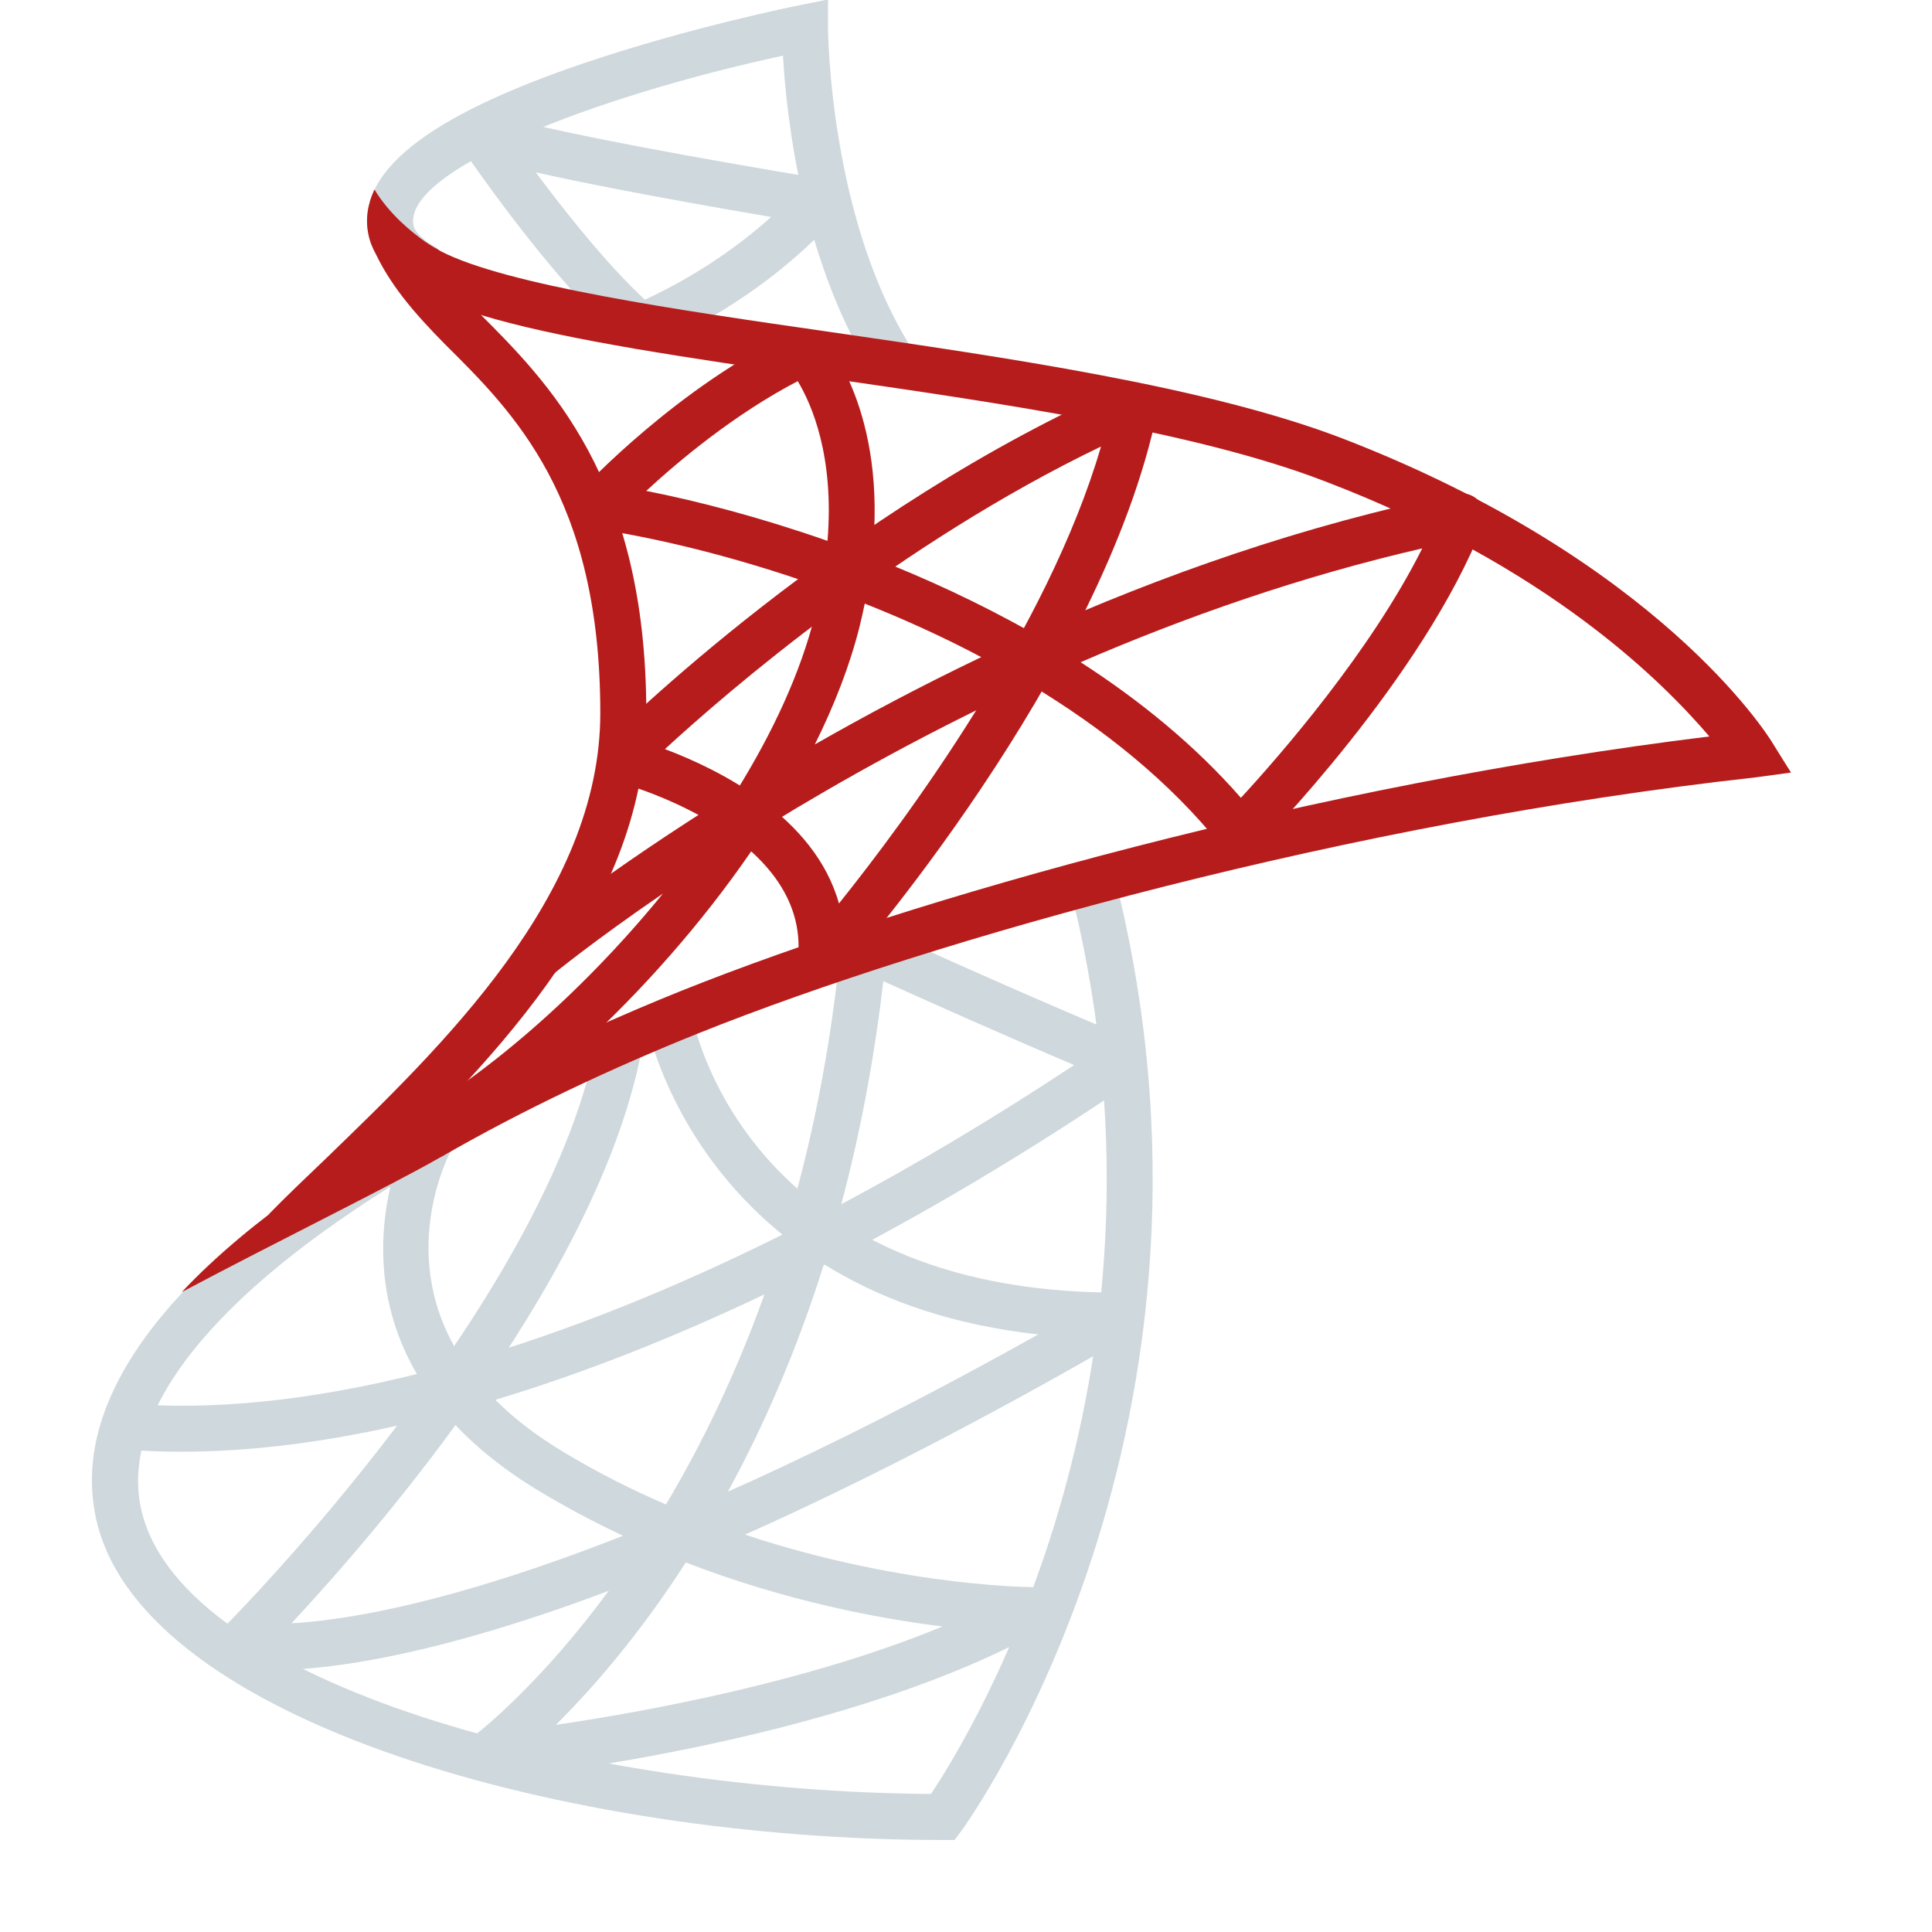
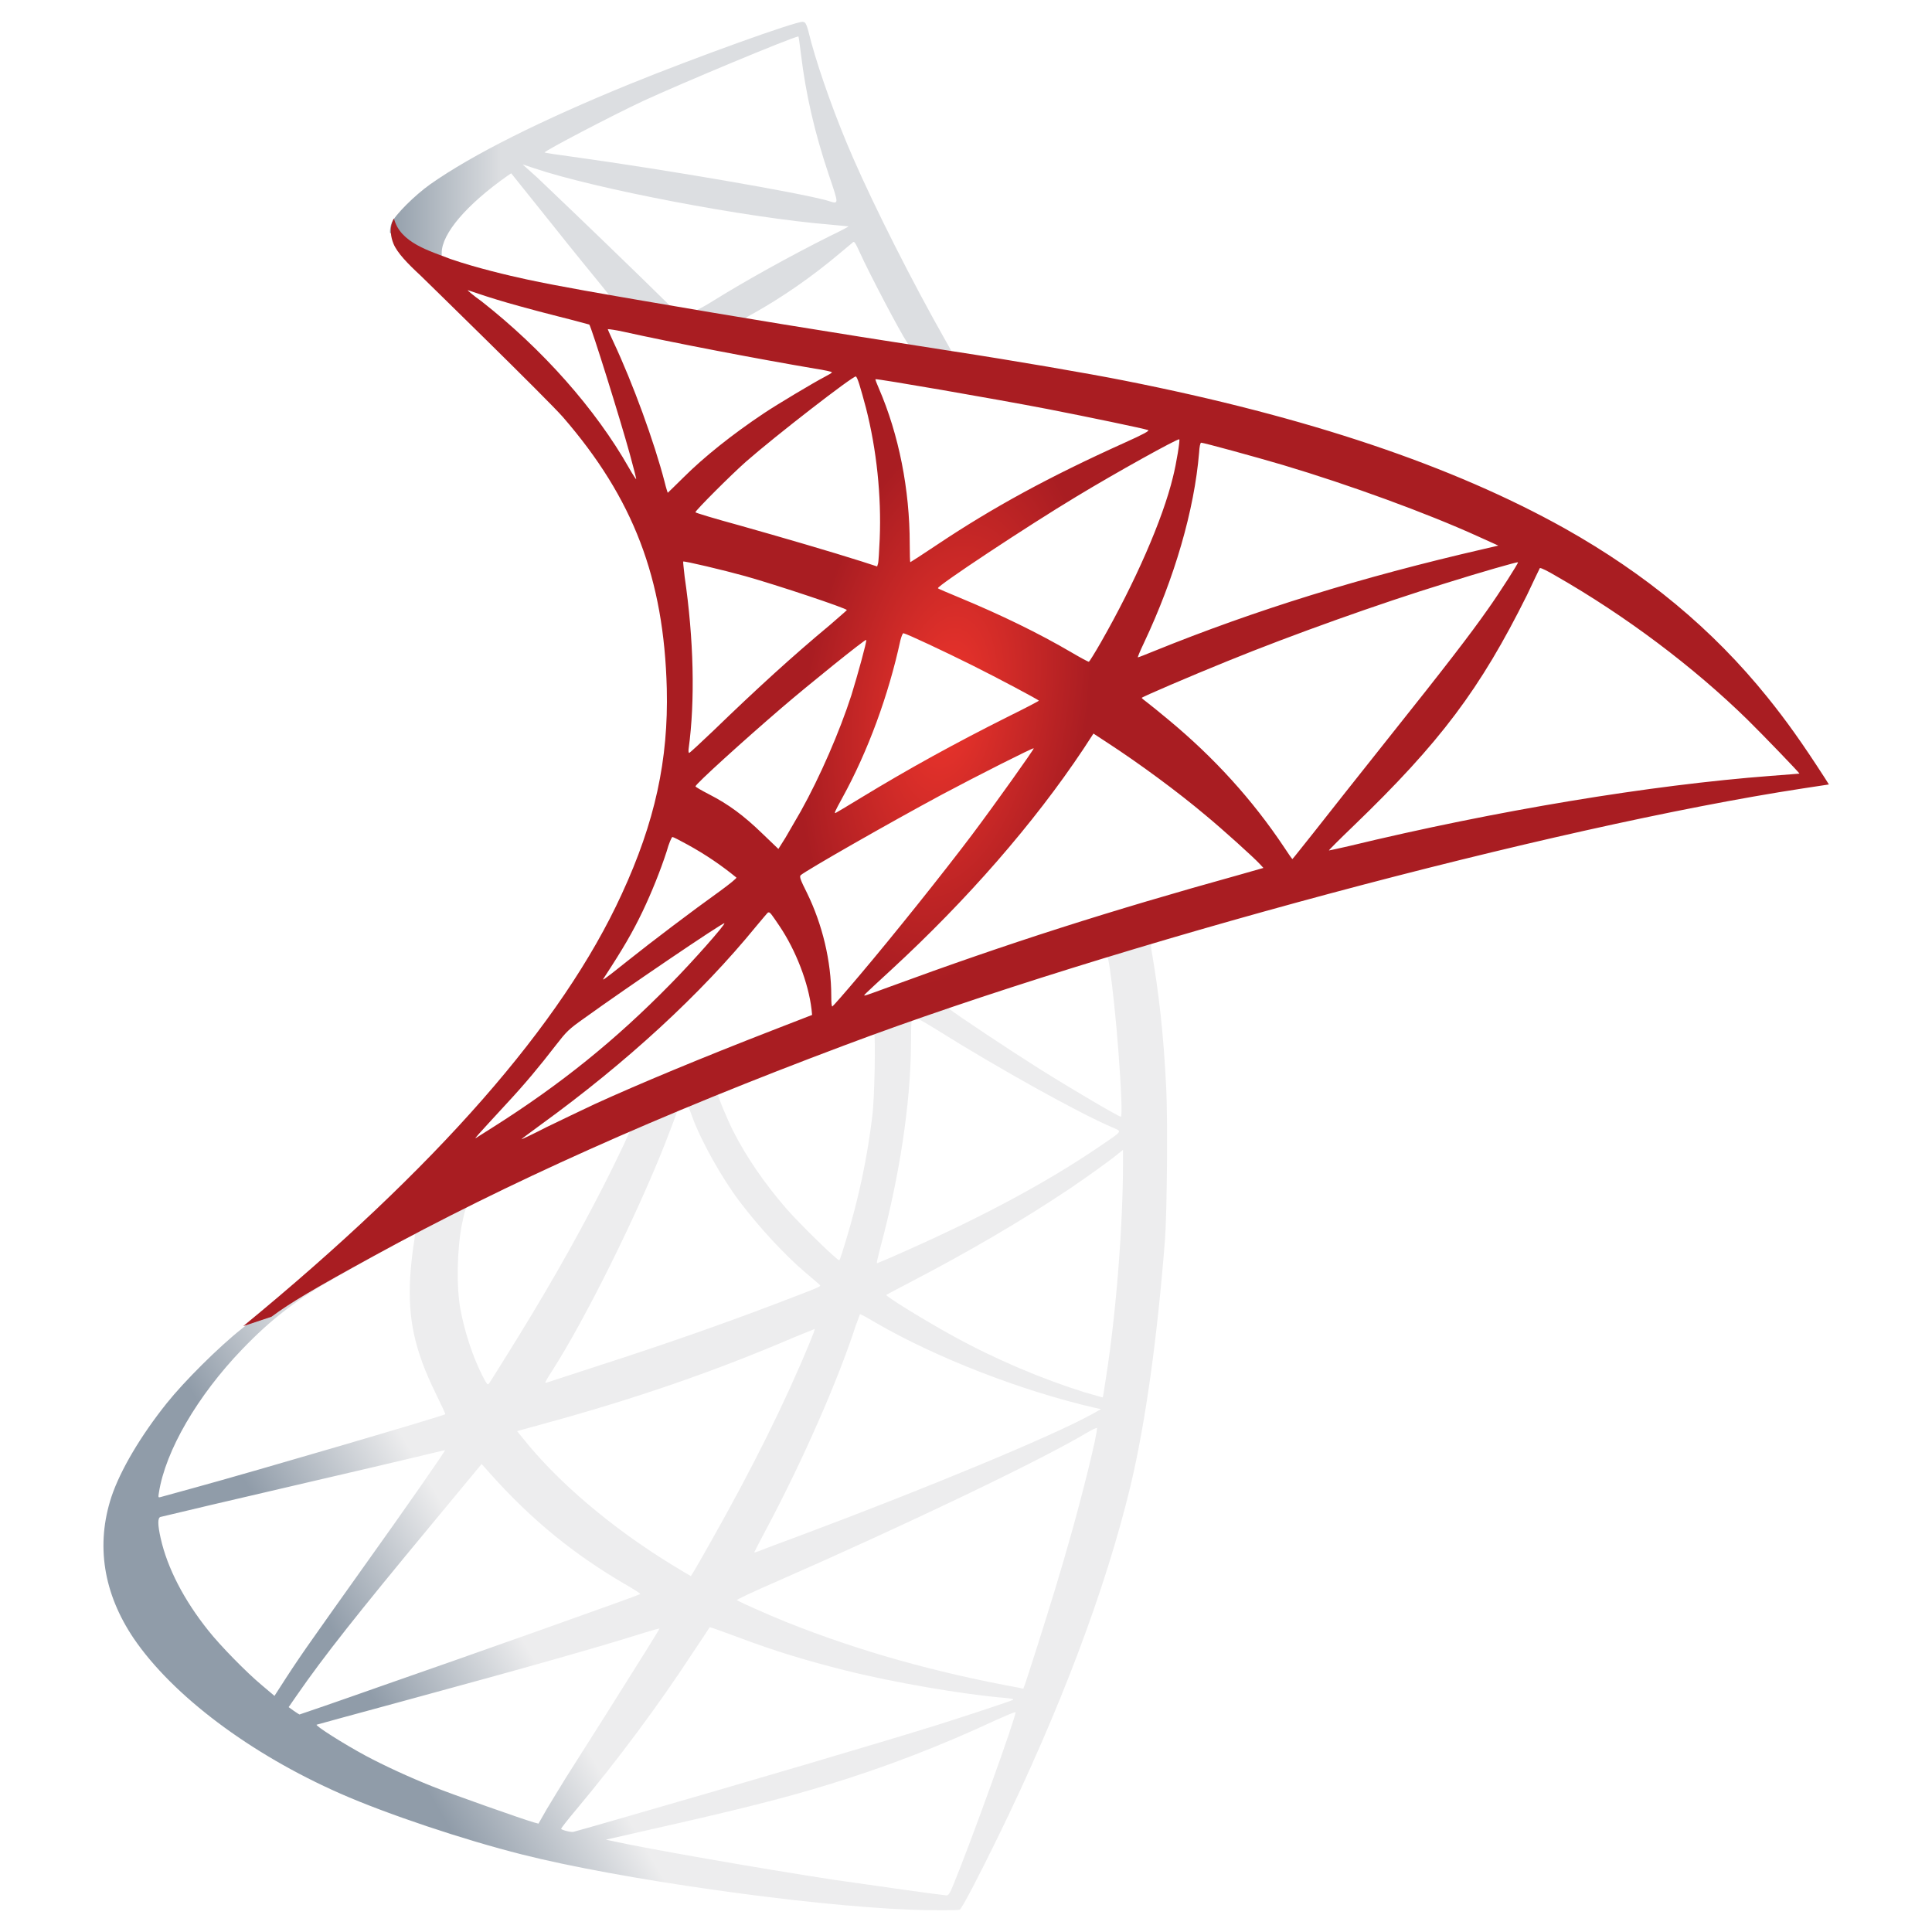
- <svg xmlns="http://www.w3.org/2000/svg" viewBox="4 4 42 40" width="64px" height="64px">
-   <path fill="#cfd8dc" d="M23.084,11.277c-1.633-2.449-1.986-5.722-2.063-7.067c-4.148,0.897-8.269,2.506-8.031,3.691 c0.03,0.149,0.218,0.328,0.53,0.502l-0.488,0.873c-0.596-0.334-0.931-0.719-1.022-1.179c-0.269-1.341,1.25-2.554,4.642-3.709 c2.316-0.789,4.652-1.26,4.751-1.279l0.597-0.12L22,3.6c0,0.042,0.026,4.288,1.916,7.123L23.084,11.277z" />
-   <path fill="#cfd8dc" d="M24.751,43H24.5c-8.192,0-17.309-2.573-18.386-6.879c-0.657-2.63,1.492-5.536,6.214-8.401 l0.52,0.854c-4.249,2.579-6.296,5.172-5.763,7.305c0.935,3.738,9.575,6.068,17.153,6.12c0.901-1.347,5.742-9.26,2.979-19.873 l0.967-0.252c3.149,12.092-3.218,20.837-3.282,20.924L24.751,43z" />
-   <path fill="#cfd8dc" d="M9.931,39.306c-0.539,0-0.806-0.059-0.85-0.07c-0.176-0.043-0.314-0.178-0.362-0.352 c-0.049-0.174,0.001-0.361,0.129-0.488c0.072-0.072,7.197-7.208,8.159-12.978l0.986,0.164c-0.827,4.964-5.715,10.623-7.656,12.707 c1.939-0.111,6.835-1.019,16.234-6.28c-7.335-0.804-8.495-6.676-8.507-6.739l0.983-0.181c0.047,0.246,1.226,6.011,9.244,6.011 c0.003,0,0.005,0,0.008,0l0,0c0.227,0,0.424,0.152,0.482,0.37c0.06,0.218-0.036,0.449-0.231,0.563 C17.315,38.542,11.867,39.305,9.931,39.306z" />
-   <path fill="#cfd8dc" d="M14.524,41.7c-0.207,0-0.395-0.128-0.468-0.325c-0.079-0.211-0.007-0.45,0.177-0.582 c0.034-0.025,1.813-1.338,3.706-4.228c-0.728-0.322-1.465-0.698-2.196-1.137c-0.888-0.533-1.559-1.105-2.06-1.691 c-2.57,0.678-4.942,0.946-7.025,0.769l0.084-0.996c1.876,0.159,4.009-0.063,6.321-0.64c-1.573-2.688-0.129-5.356-0.109-5.392 l0.874,0.487c-0.067,0.122-1.265,2.37,0.249,4.633c2.201-0.632,4.549-1.567,6.979-2.782c0.559-1.835,0.996-3.922,1.225-6.276 c0.016-0.161,0.108-0.304,0.248-0.385s0.311-0.088,0.458-0.021c0.032,0.015,3.264,1.491,5.604,2.454 c0.17,0.07,0.288,0.228,0.307,0.411c0.02,0.183-0.063,0.361-0.216,0.465c-2.289,1.56-4.563,2.913-6.778,4.042 c-0.702,2.225-1.571,4.077-2.459,5.591c3.702,1.383,6.915,1.404,6.956,1.404c0.228,0,0.427,0.154,0.484,0.375 c0.057,0.221-0.042,0.452-0.241,0.563c-4.54,2.522-11.767,3.232-12.072,3.261C14.556,41.699,14.54,41.7,14.524,41.7z M18.909,36.967c-1.04,1.614-2.062,2.773-2.826,3.53c1.998-0.294,5.501-0.938,8.408-2.139 C23.099,38.187,21.084,37.807,18.909,36.967z M14.767,33.431c0.393,0.392,0.883,0.775,1.49,1.14 c0.736,0.442,1.483,0.817,2.22,1.135c0.754-1.264,1.501-2.781,2.142-4.568C18.598,32.1,16.636,32.868,14.767,33.431z M23.202,24.329c-0.205,1.768-0.521,3.381-0.913,4.85c1.66-0.885,3.354-1.896,5.062-3.026 C25.802,25.497,24.099,24.734,23.202,24.329z" />
-   <path fill="#cfd8dc" d="M17.924,10.6c-0.117,0-0.233-0.042-0.325-0.12c-1.61-1.378-3.505-4.182-3.585-4.301 c-0.129-0.191-0.109-0.446,0.046-0.616c0.154-0.171,0.408-0.211,0.608-0.102c0.011,0.003,0.938,0.385,7.217,1.431 c0.181,0.03,0.33,0.156,0.39,0.328c0.061,0.172,0.022,0.364-0.1,0.5c-1.758,1.953-3.979,2.813-4.073,2.848 C18.044,10.589,17.983,10.6,17.924,10.6z M15.647,6.746c0.631,0.849,1.54,1.996,2.372,2.769c0.511-0.233,1.657-0.818,2.744-1.798 C18.18,7.276,16.604,6.962,15.647,6.746z" />
-   <path fill="#b71c1c" d="M21.843,24.4c-0.068,0-0.137-0.014-0.201-0.042c-0.199-0.088-0.319-0.294-0.296-0.51 c0.292-2.749-3.926-3.852-3.969-3.862c-0.174-0.044-0.312-0.179-0.359-0.352s0.002-0.359,0.129-0.486 c0.207-0.207,5.139-5.098,11.327-7.784c0.173-0.075,0.369-0.047,0.515,0.07c0.145,0.118,0.212,0.307,0.174,0.489 c-1.186,5.744-6.71,12.044-6.944,12.309C22.12,24.341,21.982,24.4,21.843,24.4z M18.455,19.285 c1.184,0.445,3.258,1.475,3.783,3.356c1.449-1.808,4.542-5.973,5.697-9.934C23.548,14.817,19.854,17.999,18.455,19.285z" />
-   <path fill="#b71c1c" d="M13.079,28.36l-0.475-0.88c1.883-1.015,4.04-2.883,5.807-5.054c-1.504,1.03-2.365,1.735-2.392,1.758 l-0.639-0.77c0.039-0.032,1.764-1.447,4.631-3.22c0.787-1.266,1.392-2.568,1.703-3.816c0.053-0.212,0.099-0.417,0.136-0.615 c-1.925-0.687-3.701-1.094-4.921-1.269c-0.185-0.026-0.339-0.153-0.401-0.328c-0.062-0.175-0.021-0.371,0.104-0.507 c0.085-0.092,2.116-2.268,4.654-3.463c0.197-0.093,0.433-0.047,0.581,0.114c0.067,0.073,1.44,1.615,1.091,4.805 c1.155,0.45,2.345,0.997,3.491,1.648c2.759-1.24,5.892-2.356,9.229-3.03c0.172-0.034,0.363,0.028,0.481,0.168 c0.117,0.14,0.149,0.333,0.083,0.503c-1.3,3.332-4.786,6.891-4.934,7.041c-0.101,0.102-0.239,0.153-0.383,0.148 c-0.143-0.008-0.275-0.076-0.365-0.188c-1.12-1.408-2.584-2.574-4.163-3.523c-2.175,1.004-4.101,2.078-5.684,3.049 C18.693,24.084,15.644,26.979,13.079,28.36z M27.492,17.396c1.29,0.832,2.491,1.81,3.484,2.948 c0.828-0.898,2.815-3.168,3.942-5.422C32.268,15.532,29.76,16.415,27.492,17.396z M22.799,16.122 c-0.033,0.163-0.071,0.33-0.113,0.5c-0.21,0.839-0.544,1.701-0.972,2.561c1.096-0.626,2.309-1.272,3.618-1.898 C24.494,16.841,23.639,16.455,22.799,16.122z M18.048,13.672c1.111,0.218,2.48,0.574,3.941,1.086 c0.152-1.843-0.346-2.972-0.647-3.472C19.966,12.004,18.761,13.014,18.048,13.672z" />
-   <path fill="#b71c1c" d="M18.05,18.5c0,4.38-3.65,7.86-6.28,10.4c-0.44,0.43-1.93,0.5-1.93,0.5 c0.37-0.38,0.79-0.78,1.24-1.21c2.5-2.42,5.97-5.73,5.97-9.69c0-4.69-1.89-6.54-3.38-8.02c-0.66-0.67-1.22-1.31-1.56-2.09 l0.31-0.13c0.34,0.15,0.73,0.32,1.03,0.45c0.24,0.35,0.56,0.69,0.93,1.06C15.91,11.3,18.05,13.4,18.05,18.5z" />
-   <path fill="#b71c1c" d="M42.935,19.794c0,0-0.605,0.086-0.775,0.106c-8.76,0.97-17.8,3.49-22.97,5.56 c-1.87,0.75-3.81,1.66-5.58,2.68c-0.01,0.01-0.02,0.01-0.04,0.02C12.53,28.76,10,30,7.95,31.09c3-3.19,8.62-5.65,10.86-6.55 c5.07-2.03,13.78-4.48,22.35-5.53c-1.01-1.18-3.48-3.68-8.34-5.54c-2.84-1.1-7.16-1.72-10.97-2.27c-6.06-0.87-9.51-1.45-9.84-3.1 c-0.07-0.33-0.02-0.66,0.13-0.98c0.33,0.54,0.8,0.92,1.11,1.14c0.15,0.1,0.26,0.16,0.3,0.18l0.01,0.01 c1.42,0.75,5.25,1.3,8.44,1.76c3.86,0.56,8.23,1.19,11.18,2.32c6.87,2.65,9.24,6.44,9.34,6.6 C42.61,19.28,42.935,19.794,42.935,19.794z" />
+ <svg xmlns="http://www.w3.org/2000/svg" width="64px" height="64px" version="1.1" viewBox="0 0 24 24" xml:space="preserve">
+   <defs>
+     <linearGradient id="paint0_linear_384_1197" x1="6.013" x2="7.462" y1="20.022" y2="19.166" gradientUnits="userSpaceOnUse">
+       <stop stop-color="#909CA9" offset="0" />
+       <stop stop-color="#EDEDEE" offset="1" />
+     </linearGradient>
+     <linearGradient id="paint1_linear_384_1197" x1="6.046" x2="7.212" y1="3.888" y2="3.888" gradientUnits="userSpaceOnUse">
+       <stop stop-color="#939FAB" offset="0" />
+       <stop stop-color="#DCDEE1" offset="1" />
+     </linearGradient>
+     <radialGradient id="paint2_radial_384_1197" cx="0" cy="0" r="1" gradientTransform="matrix(-1.4858 -.22319 .44649 -2.9723 11.927 9.2325)" gradientUnits="userSpaceOnUse">
+       <stop stop-color="#EE352C" offset="0" />
+       <stop stop-color="#A91D22" offset="1" />
+     </radialGradient>
+   </defs>
+   <g transform="matrix(1.1729 0 0 1.1729 -2.2343 -2.0744)">
+     <path d="m14.537 11.337-4.005 1.308-3.485 1.538-0.975 0.257c-0.248 0.236-0.509 0.475-0.79 0.718-0.309 0.266-0.596 0.509-0.817 0.684-0.245 0.194-0.609 0.557-0.793 0.787-0.276 0.345-0.493 0.711-0.587 0.993-0.167 0.509-0.085 1.023 0.236 1.499 0.412 0.605 1.232 1.223 2.189 1.644 0.487 0.215 1.308 0.49 1.925 0.645 1.026 0.26 3.012 0.542 4.105 0.584 0.221 0.009 0.518 0.009 0.53 0 0.024-0.015 0.194-0.339 0.391-0.742 0.672-1.371 1.156-2.658 1.42-3.757 0.157-0.666 0.281-1.553 0.363-2.604 0.021-0.294 0.03-1.278 0.012-1.611-0.027-0.545-0.076-0.987-0.151-1.42-0.012-0.064-0.015-0.121-0.009-0.124 0.012-0.009 0.048-0.021 0.542-0.164l-0.1-0.236v-1e-4zm-0.914 0.536c0.036 0 0.133 0.929 0.157 1.517 0.006 0.124 3e-3 0.206-3e-3 0.206-0.024 0-0.512-0.287-0.86-0.505-0.303-0.191-0.878-0.572-0.969-0.645-0.03-0.021-0.027-0.024 0.221-0.109 0.421-0.142 1.42-0.463 1.453-0.463zm-2.04 0.672c0.027 0 0.097 0.039 0.263 0.142 0.624 0.391 1.471 0.863 1.835 1.02 0.112 0.048 0.124 0.03-0.133 0.206-0.551 0.375-1.238 0.745-2.08 1.117-0.148 0.067-0.272 0.118-0.275 0.118-6e-3 0 0.012-0.076 0.036-0.167 0.203-0.754 0.318-1.517 0.324-2.128 3e-3 -0.303 3e-3 -0.303 0.03-0.312-0.006 3e-3 -0.003 3e-3 0 3e-3zm-0.421 0.161c0.018 0.018 6e-3 0.696-0.018 0.881-0.054 0.442-0.139 0.854-0.279 1.317-0.033 0.112-0.064 0.206-0.07 0.212-0.012 0.015-0.427-0.391-0.563-0.548-0.236-0.273-0.421-0.545-0.557-0.811-0.07-0.136-0.179-0.403-0.17-0.412 0.048-0.033 1.644-0.651 1.656-0.639zm-1.98 0.778c0.003 0 0.006 0 0.009 3e-3 0.006 0.006 0.027 0.054 0.045 0.109 0.097 0.263 0.315 0.651 0.503 0.899 0.206 0.272 0.475 0.563 0.699 0.754 0.073 0.06 0.139 0.118 0.148 0.127 0.018 0.018 0.024 0.015-0.469 0.203-0.572 0.218-1.196 0.436-1.91 0.666-0.171 0.055-0.341 0.111-0.512 0.167-0.027 0.009-0.018-0.006 0.061-0.13 0.354-0.554 0.893-1.641 1.196-2.41 0.051-0.133 0.103-0.266 0.112-0.297 0.012-0.042 0.027-0.058 0.067-0.079 0.021-6e-3 0.042-0.012 0.051-0.012zm-0.605 0.251c0.009 0.006-0.145 0.33-0.297 0.627-0.294 0.572-0.615 1.135-1.044 1.819-0.073 0.118-0.142 0.227-0.151 0.239-0.015 0.021-0.021 0.015-0.07-0.079-0.103-0.203-0.188-0.463-0.233-0.702-0.045-0.236-0.036-0.648 0.015-0.902 0.039-0.188 0.036-0.185 0.127-0.23 0.388-0.197 1.641-0.784 1.653-0.772zm5.222 0.212v0.127c0 0.675-0.073 1.601-0.179 2.277-0.018 0.118-0.033 0.215-0.036 0.218 0 0-0.088-0.024-0.191-0.054-0.454-0.142-0.948-0.351-1.393-0.596-0.294-0.161-0.721-0.424-0.708-0.436 3e-3 -3e-3 0.13-0.07 0.279-0.148 0.593-0.309 1.163-0.642 1.656-0.972 0.185-0.124 0.463-0.324 0.524-0.378zm-7.508 0.896c0.012 0 0.009 0.024-0.009 0.133-0.012 0.079-0.027 0.224-0.033 0.324-0.024 0.442 0.048 0.769 0.266 1.217 0.061 0.124 0.109 0.227 0.106 0.23-0.021 0.018-2.025 0.606-2.655 0.778-0.188 0.051-0.351 0.097-0.363 0.1-0.021 0.006-0.024 0.003-0.015-0.048 0.07-0.445 0.409-1.026 0.881-1.517 0.315-0.327 0.566-0.518 0.996-0.763 0.309-0.176 0.784-0.439 0.82-0.451 3e-5 -3e-3 0.003-3e-3 0.006-3e-3zm4.723 0.845c3e-3 -3e-3 0.076 0.036 0.163 0.088 0.648 0.376 1.55 0.724 2.319 0.902l0.07 0.015-0.097 0.054c-0.403 0.224-1.726 0.775-3.079 1.281-0.197 0.073-0.391 0.145-0.427 0.161-0.036 0.015-0.07 0.024-0.07 0.021 0-0.003 0.055-0.109 0.124-0.239 0.378-0.708 0.76-1.571 0.954-2.171 0.024-0.058 0.039-0.109 0.042-0.112zm-0.481 0.158c0.003 0.003-0.021 0.067-0.051 0.139-0.263 0.639-0.609 1.335-1.051 2.116-0.112 0.2-0.206 0.36-0.209 0.36-0.003 0-0.094-0.054-0.203-0.121-0.642-0.394-1.211-0.878-1.583-1.347l-0.055-0.067 0.275-0.076c0.987-0.269 1.825-0.56 2.658-0.917 0.118-0.048 0.215-0.088 0.218-0.088zm2.991 1.044c3e-3 0.07-0.151 0.693-0.279 1.144-0.106 0.378-0.197 0.675-0.363 1.199-0.073 0.23-0.136 0.421-0.139 0.421-3e-3 0-0.021-3e-3 -0.039-9e-3 -0.899-0.164-1.704-0.391-2.461-0.693-0.212-0.085-0.515-0.221-0.533-0.236-0.006-0.006 0.176-0.091 0.406-0.191 1.377-0.603 2.806-1.287 3.297-1.58 0.058-0.036 0.103-0.054 0.112-0.054zm-6.905 0.236c0.006 6e-3 -0.378 0.56-0.917 1.314-0.188 0.263-0.406 0.572-0.487 0.687-0.082 0.115-0.206 0.297-0.276 0.406l-0.127 0.197-0.136-0.115c-0.16-0.133-0.439-0.418-0.563-0.575-0.26-0.324-0.436-0.666-0.506-0.978-0.033-0.145-0.033-0.218-0.003-0.227 0.045-0.012 0.854-0.203 1.611-0.378 0.421-0.097 0.908-0.212 1.084-0.254 0.176-0.043 0.318-0.076 0.321-0.076zm0.387 0.148 0.097 0.109c0.436 0.487 0.881 0.848 1.42 1.163 0.097 0.055 0.17 0.103 0.163 0.106-0.021 0.015-1.871 0.672-2.728 0.969-0.481 0.17-0.878 0.306-0.881 0.306-0.003 0-0.03-0.018-0.061-0.039l-0.054-0.039 0.088-0.127c0.285-0.412 0.642-0.863 1.42-1.801zm2.416 1.729c0.003-3e-3 0.136 0.045 0.3 0.106 0.394 0.148 0.705 0.242 1.123 0.348 0.515 0.13 1.259 0.257 1.698 0.294 0.067 0.006 0.103 0.012 0.091 0.021-0.021 0.012-0.466 0.16-0.793 0.263-0.521 0.164-2.11 0.633-3.406 1.005-0.239 0.07-0.445 0.127-0.457 0.13-0.03 0.006-0.13-0.021-0.13-0.033 0-6e-3 0.073-0.1 0.16-0.203 0.436-0.521 0.869-1.102 1.229-1.653 0.1-0.151 0.185-0.276 0.185-0.279zm-0.533 0.015c0.003 3e-3 -0.212 0.348-0.587 0.942-0.16 0.251-0.339 0.536-0.403 0.636-0.061 0.097-0.151 0.248-0.203 0.333l-0.088 0.154-0.045-0.012c-0.109-0.03-0.875-0.3-1.078-0.382-0.251-0.1-0.512-0.221-0.705-0.324-0.242-0.13-0.545-0.324-0.521-0.33 0.006-3e-3 0.421-0.115 0.92-0.251 1.326-0.36 2.062-0.569 2.543-0.721 0.088-0.027 0.163-0.048 0.167-0.045zm3.769 0.884h3e-3c0.012 0.03-0.478 1.393-0.657 1.823-0.039 0.097-0.054 0.121-0.076 0.118-0.051-0.003-0.763-0.103-1.196-0.166-0.754-0.115-2.019-0.336-2.337-0.409l-0.073-0.015 0.451-0.103c0.969-0.218 1.435-0.336 1.907-0.481 0.597-0.182 1.187-0.409 1.783-0.687 0.094-0.042 0.173-0.076 0.194-0.079z" fill="url(#paint0_linear_384_1197)" />
+     <path d="m10.407 2c-0.067-0.009-1.141 0.378-1.835 0.66-0.935 0.382-1.662 0.745-2.11 1.06-0.166 0.118-0.375 0.327-0.409 0.409-0.012 0.03-0.018 0.067-0.018 0.103l0.406 0.384 0.966 0.309 2.298 0.412 2.628 0.451 0.027-0.227c-0.009 0-0.015-0.003-0.024-0.003l-0.345-0.055-0.07-0.124c-0.357-0.63-0.751-1.411-0.981-1.938-0.179-0.409-0.348-0.881-0.442-1.22-0.051-0.206-0.058-0.218-0.091-0.221v-7e-5h-1e-4zm-0.049 0.154h0.003c3e-3 0.003 0.015 0.088 0.027 0.188 0.051 0.424 0.145 0.833 0.294 1.275 0.112 0.333 0.112 0.315-0.018 0.275-0.309-0.085-1.692-0.324-2.694-0.463-0.16-0.021-0.297-0.042-0.297-0.045-0.012-0.012 0.724-0.397 1.048-0.548 0.415-0.191 1.553-0.666 1.638-0.681zm-2.918 1.356 0.118 0.039c0.642 0.218 2.255 0.527 3.145 0.599 0.1 0.009 0.185 0.018 0.188 0.018 3e-3 0.003-0.082 0.048-0.191 0.1-0.43 0.215-0.902 0.478-1.229 0.681-0.097 0.061-0.185 0.109-0.197 0.109-0.012 0-0.076-0.012-0.142-0.021l-0.121-0.018-0.303-0.297c-0.533-0.518-0.951-0.917-1.111-1.069zm-0.121 0.094 0.427 0.533c0.233 0.294 0.469 0.581 0.521 0.645 0.051 0.064 0.094 0.115 0.091 0.118-0.012 0.009-0.618-0.109-0.939-0.182-0.33-0.076-0.466-0.112-0.669-0.176l-0.167-0.055v-0.042c0.003-0.203 0.26-0.506 0.696-0.814zm3.627 0.727c0.012 0 0.027 0.027 0.064 0.109 0.103 0.227 0.424 0.839 0.503 0.957 0.024 0.039 0.067 0.042-0.36-0.027-1.026-0.167-1.356-0.221-1.356-0.227 0-0.003 0.03-0.024 0.07-0.045 0.318-0.176 0.639-0.4 0.923-0.639 0.07-0.058 0.133-0.112 0.145-0.121 3e-3 -0.006 0.009-0.009 0.012-0.006z" fill="url(#paint1_linear_384_1197)" />
+     <path d="m6.075 4.086s-0.067 0.106-3e-3 0.263c0.039 0.097 0.154 0.215 0.285 0.336 0 0 1.347 1.314 1.511 1.502 0.745 0.86 1.069 1.707 1.099 2.876 0.018 0.751-0.124 1.411-0.478 2.177-0.63 1.375-1.959 2.891-4.008 4.574l0.3-0.1c0.194-0.145 0.457-0.3 1.075-0.639 1.426-0.781 3.03-1.499 4.998-2.237 2.834-1.066 7.493-2.313 10.145-2.719l0.276-0.042-0.042-0.067c-0.242-0.375-0.409-0.609-0.609-0.857-0.581-0.721-1.287-1.305-2.149-1.789-1.187-0.663-2.722-1.181-4.665-1.565-0.366-0.073-1.172-0.212-1.826-0.312-1.387-0.215-2.283-0.363-3.27-0.533-0.354-0.061-0.884-0.151-1.235-0.227-0.182-0.039-0.53-0.121-0.802-0.215-0.218-0.085-0.533-0.17-0.599-0.427zm0.781 0.757c0.003-0.003 0.051 0.015 0.115 0.036 0.115 0.039 0.263 0.085 0.439 0.133 0.133 0.037 0.266 0.072 0.4 0.106 0.182 0.045 0.333 0.088 0.336 0.088 0.021 0.021 0.327 0.999 0.43 1.374 0.039 0.142 0.07 0.263 0.067 0.263-0.003 0.003-0.036-0.048-0.076-0.118-0.354-0.624-0.914-1.256-1.562-1.765-0.085-0.06-0.148-0.115-0.148-0.118zm1.49 0.412c0.015 0 0.082 0.009 0.163 0.027 0.515 0.115 1.438 0.291 2.028 0.391 0.1 0.015 0.179 0.033 0.179 0.039 0 0.006-0.036 0.027-0.082 0.051-0.1 0.051-0.502 0.291-0.636 0.381-0.336 0.224-0.639 0.466-0.857 0.684-0.088 0.088-0.164 0.16-0.164 0.16s-0.018-0.051-0.033-0.115c-0.109-0.421-0.336-1.044-0.542-1.483-0.033-0.07-0.061-0.133-0.061-0.139 0 0.006 0 0.003 0.003 0.003zm2.622 0.5c0.018 0.006 0.048 0.109 0.109 0.336 0.112 0.439 0.164 0.929 0.145 1.387-0.006 0.127-0.012 0.245-0.018 0.26l-0.009 0.03-0.157-0.051c-0.324-0.103-0.851-0.257-1.302-0.384-0.257-0.07-0.466-0.133-0.466-0.139 0-0.018 0.375-0.394 0.536-0.536 0.306-0.269 1.135-0.911 1.163-0.902zm0.209 0.03c0.009-0.009 1.253 0.206 1.819 0.315 0.421 0.082 1.032 0.209 1.069 0.224 0.018 0.006-0.045 0.042-0.248 0.133-0.799 0.36-1.393 0.684-1.983 1.078-0.154 0.103-0.285 0.188-0.288 0.188-3e-3 0-6e-3 -0.088-6e-3 -0.194 0-0.575-0.115-1.157-0.327-1.647-0.021-0.048-0.039-0.094-0.036-0.097zm3.218 0.636c0.009 0.009-0.03 0.254-0.067 0.4-0.109 0.451-0.403 1.12-0.763 1.75-0.064 0.112-0.121 0.203-0.127 0.206-6e-3 0.003-0.088-0.042-0.182-0.097-0.351-0.206-0.751-0.4-1.187-0.581-0.121-0.051-0.227-0.094-0.23-0.1-0.021-0.018 0.954-0.663 1.468-0.972 0.409-0.248 1.075-0.618 1.087-0.605zm0.23 0.036c0.027 0 0.578 0.151 0.866 0.236 0.711 0.212 1.529 0.512 2.062 0.754l0.221 0.1-0.154 0.036c-1.302 0.3-2.416 0.645-3.491 1.081-0.088 0.036-0.167 0.067-0.172 0.067-0.006 0 0.024-0.07 0.064-0.154 0.324-0.687 0.533-1.405 0.584-2.016 3e-3 -0.058 0.012-0.103 0.021-0.103zm-5.486 1.259c0.009-0.009 0.43 0.091 0.657 0.154 0.345 0.097 1.078 0.342 1.078 0.36 0 0.003-0.082 0.073-0.178 0.157-0.397 0.33-0.778 0.678-1.235 1.12-0.136 0.13-0.251 0.236-0.257 0.236-0.006 0-0.009-0.018-0.006-0.042 0.07-0.509 0.055-1.163-0.042-1.825-0.009-0.085-0.018-0.157-0.015-0.16zm8.843 0.009c6e-3 0.006-0.194 0.321-0.321 0.499-0.182 0.26-0.448 0.606-1.051 1.362-0.318 0.4-0.675 0.851-0.793 1.002-0.121 0.151-0.221 0.279-0.224 0.279-3e-3 0-0.042-0.054-0.085-0.121-0.339-0.509-0.745-0.954-1.226-1.353-0.091-0.076-0.191-0.157-0.224-0.182-0.033-0.024-0.061-0.048-0.061-0.051 0-0.009 0.515-0.23 0.905-0.388 0.684-0.279 1.617-0.612 2.316-0.827 0.366-0.115 0.757-0.227 0.763-0.221zm0.233 0.06c0.012-3e-3 0.085 0.033 0.172 0.085 0.736 0.421 1.456 0.963 2.025 1.52 0.16 0.157 0.557 0.569 0.551 0.572 0 0-0.139 0.012-0.303 0.024-1.274 0.097-2.906 0.366-4.474 0.745-0.106 0.024-0.2 0.045-0.206 0.045-6e-3 0 0.112-0.118 0.26-0.26 0.92-0.887 1.341-1.447 1.838-2.446 0.07-0.148 0.13-0.275 0.136-0.285-3e-3 0-3e-3 0 0 0zm-6.742 0.69c0.043 0.009 0.436 0.194 0.733 0.342 0.273 0.136 0.681 0.354 0.702 0.372 3e-3 0.003-0.142 0.079-0.321 0.167-0.569 0.285-1.057 0.554-1.565 0.863-0.145 0.088-0.266 0.161-0.269 0.161-0.012 0-0.009-0.012 0.073-0.161 0.273-0.496 0.49-1.09 0.615-1.668 0.012-0.045 0.024-0.076 0.033-0.076zm-0.394 0.073c0.009 0.009-0.094 0.381-0.157 0.584-0.124 0.384-0.333 0.866-0.536 1.229-0.049 0.085-0.121 0.209-0.161 0.278l-0.076 0.121-0.17-0.163c-0.197-0.191-0.357-0.309-0.563-0.415-0.082-0.042-0.145-0.079-0.145-0.085 0-0.024 0.518-0.493 0.914-0.833 0.285-0.245 0.884-0.727 0.893-0.718zm2.407 0.99 0.148 0.097c0.339 0.221 0.739 0.515 1.044 0.772 0.172 0.142 0.505 0.442 0.572 0.515l0.036 0.039-0.245 0.07c-1.387 0.385-2.458 0.727-3.709 1.187-0.139 0.051-0.257 0.094-0.266 0.094-0.018 0-0.033 0.015 0.279-0.273 0.799-0.736 1.508-1.547 2.034-2.337zm-0.633 0.157c6e-3 0.006-0.409 0.59-0.657 0.92-0.297 0.394-0.824 1.054-1.187 1.483-0.151 0.179-0.281 0.327-0.288 0.33-0.009 3e-3 -0.012-0.042-0.012-0.112 0-0.366-0.094-0.757-0.257-1.09-0.07-0.139-0.082-0.173-0.067-0.188 0.058-0.051 0.938-0.554 1.496-0.854 0.375-0.2 0.963-0.497 0.972-0.49zm-3.827 0.938c0.009 0 0.079 0.036 0.157 0.079 0.194 0.106 0.366 0.224 0.521 0.351 0.006 0.006-0.073 0.07-0.176 0.145-0.288 0.206-0.724 0.536-0.978 0.739-0.266 0.212-0.276 0.218-0.245 0.173 0.2-0.306 0.3-0.478 0.406-0.699 0.094-0.197 0.188-0.43 0.254-0.633 0.024-0.088 0.054-0.154 0.061-0.154zm1.02 0.799c0.015-0.003 0.033 0.024 0.115 0.145 0.173 0.257 0.306 0.602 0.339 0.881l6e-3 0.06-0.415 0.161c-0.742 0.288-1.426 0.572-1.889 0.784-0.13 0.061-0.357 0.17-0.506 0.242-0.148 0.076-0.269 0.133-0.269 0.13 0-3e-3 0.094-0.073 0.209-0.157 0.905-0.657 1.689-1.377 2.277-2.098 0.064-0.076 0.121-0.145 0.127-0.148zm-0.469 0.115c0.012 0.012-0.333 0.403-0.569 0.642-0.584 0.596-1.163 1.063-1.88 1.517-0.091 0.058-0.173 0.109-0.182 0.115-0.021 0.012 0.006-0.018 0.321-0.36 0.2-0.215 0.351-0.397 0.524-0.621 0.115-0.148 0.136-0.17 0.303-0.288 0.445-0.321 1.471-1.017 1.483-1.005z" fill="url(#paint2_radial_384_1197)" />
+   </g>
</svg>
